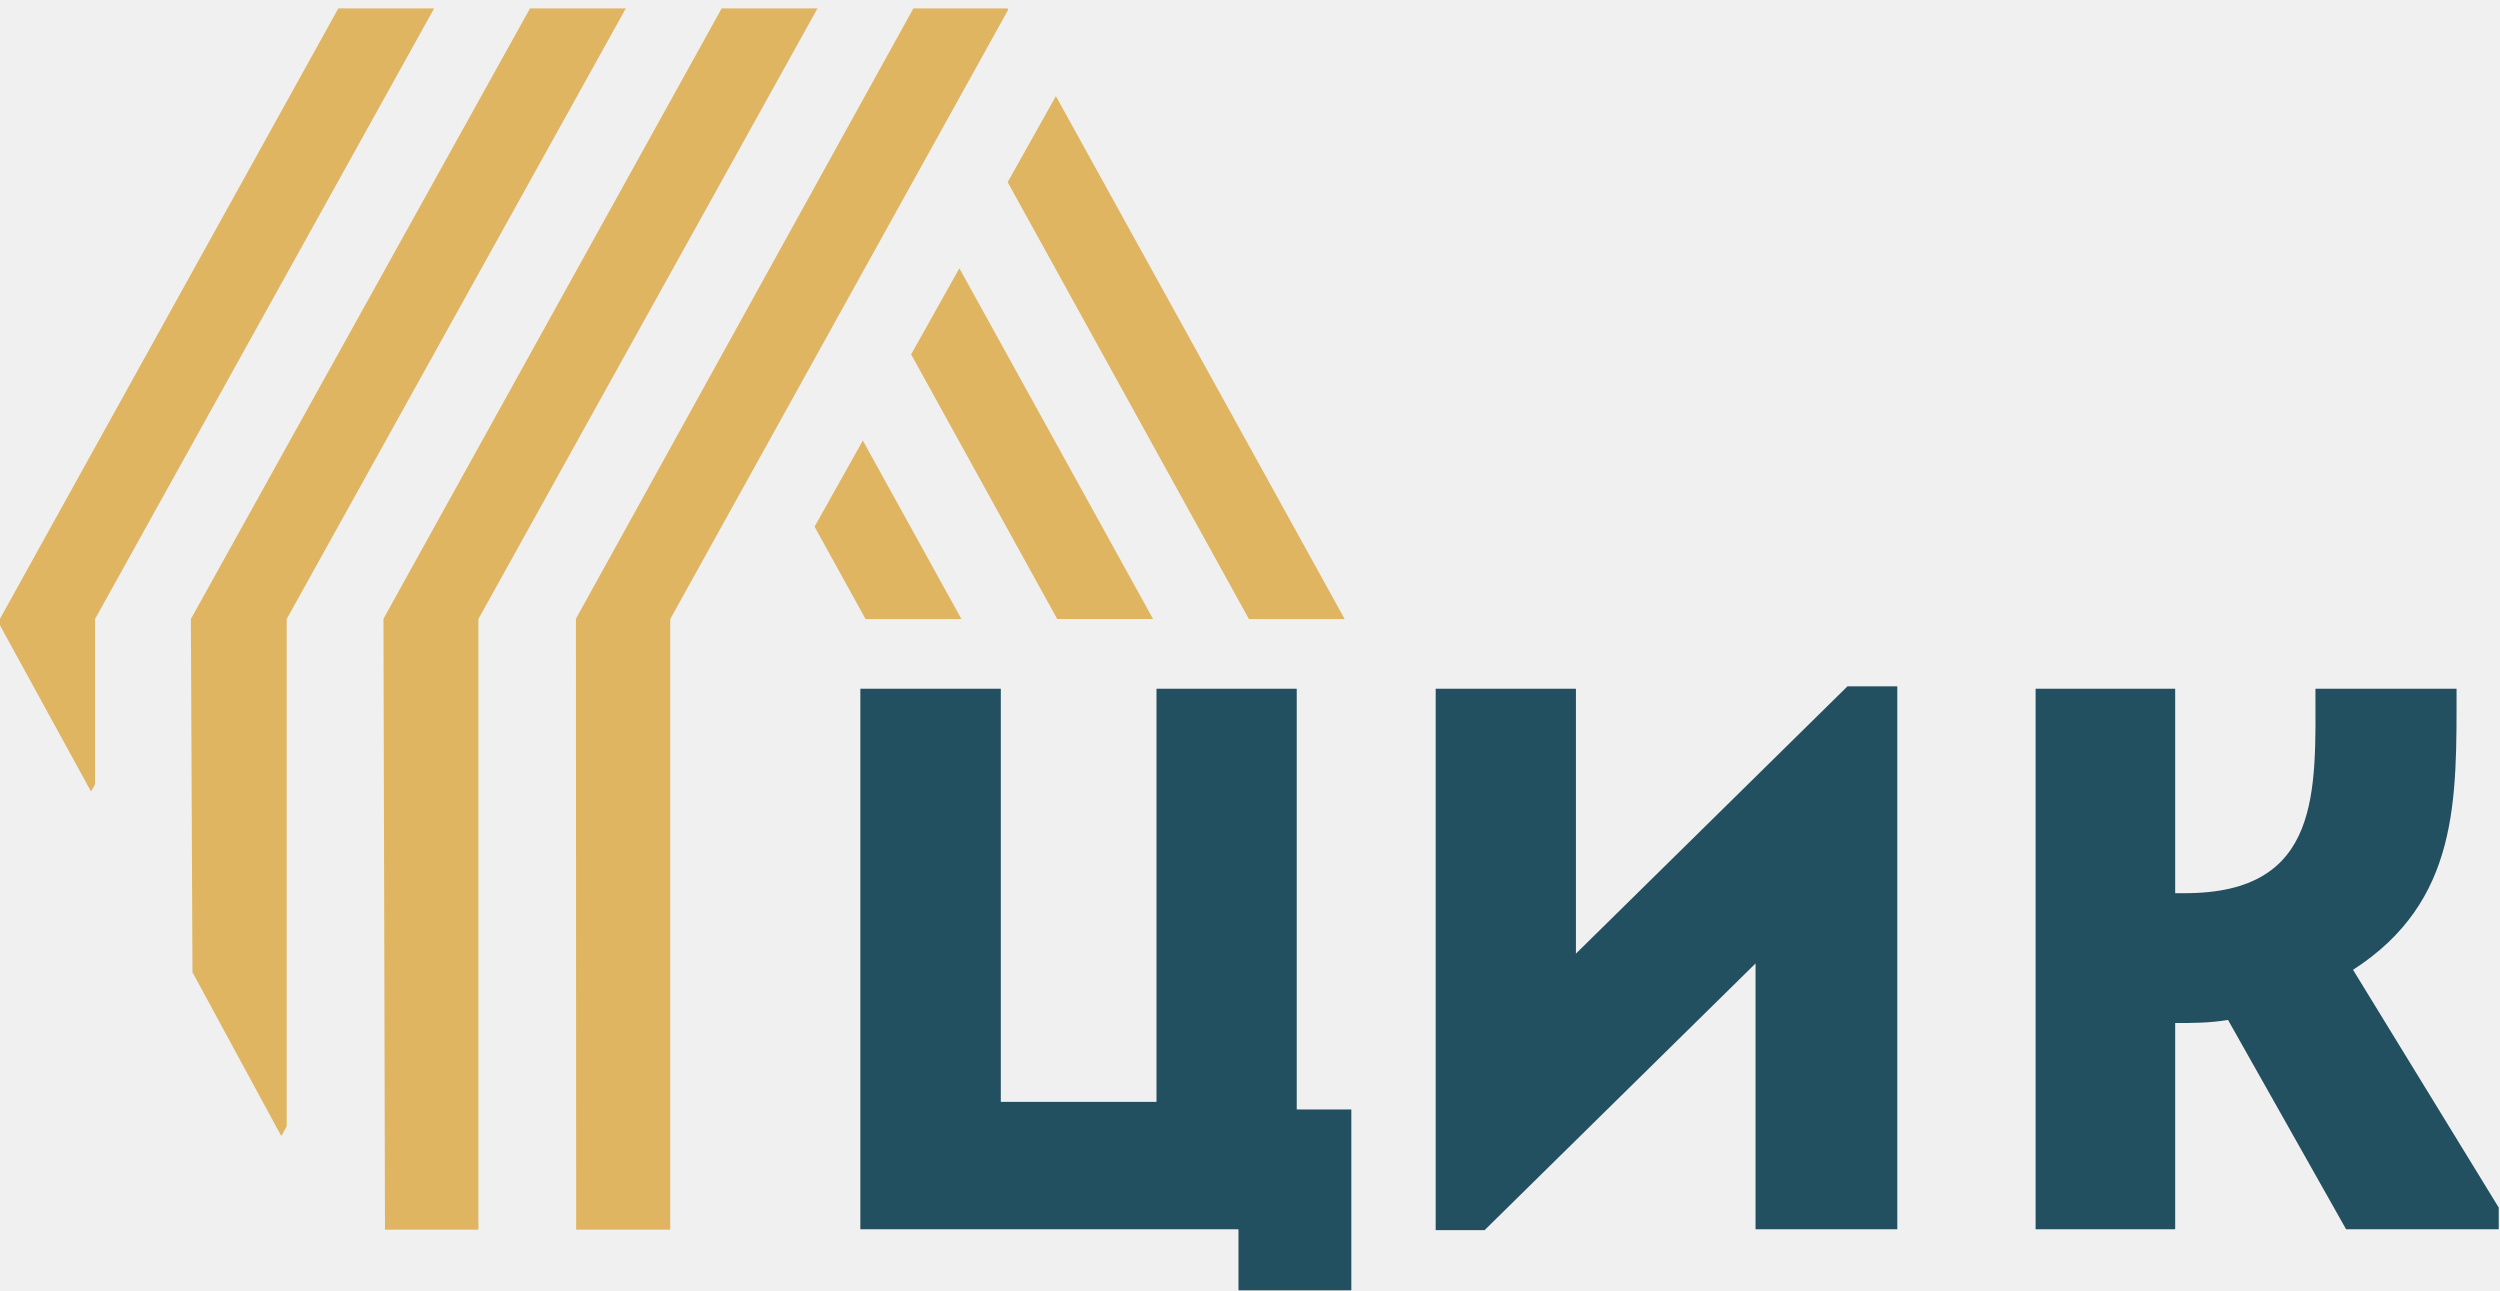
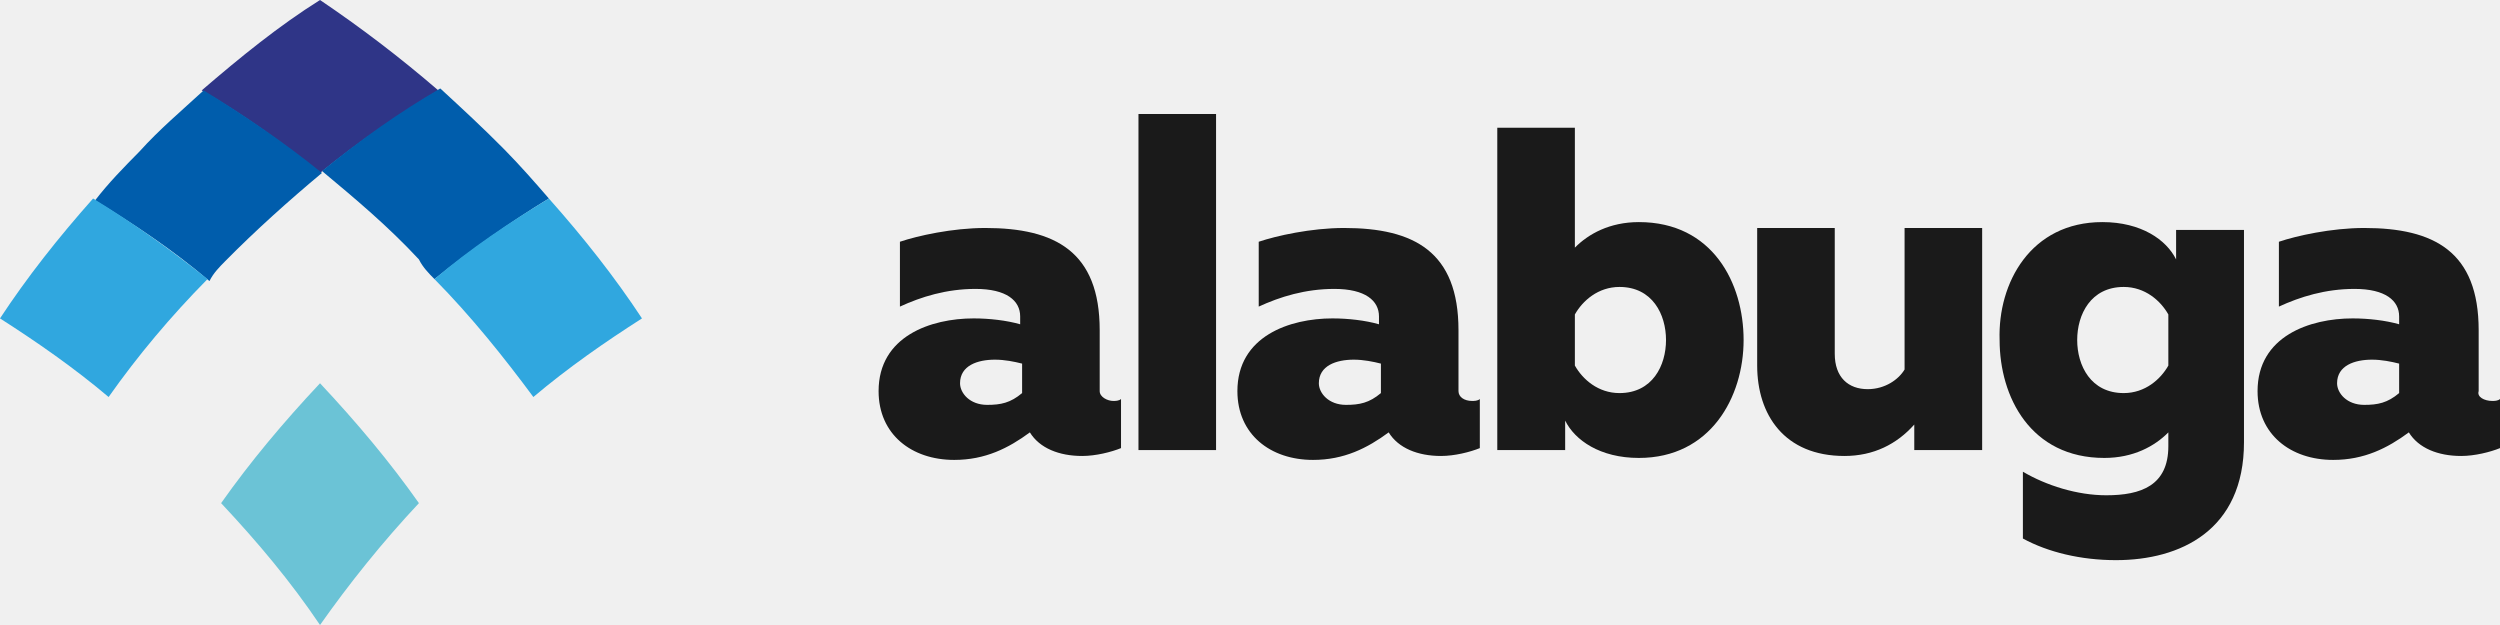
- <svg xmlns="http://www.w3.org/2000/svg" width="124" height="64" viewBox="0 0 124 64" fill="none">
-   <g clip-path="url(#clip0_3_8)">
-     <path fill-rule="evenodd" clip-rule="evenodd" d="M45.304 0.416H49.971L50.007 0.481L33.245 30.704V60.992H28.578L28.566 30.689L45.304 0.416Z" fill="#E0B562" />
-     <path fill-rule="evenodd" clip-rule="evenodd" d="M23.728 47.362V60.992H19.095L19.02 30.689L35.795 0.416H40.548L23.728 30.704V38.907V47.362Z" fill="#E0B562" />
-     <path fill-rule="evenodd" clip-rule="evenodd" d="M14.22 47.388V55.868L13.951 56.348L9.546 48.225L9.467 30.704L26.288 0.416H31.041L14.22 30.704V38.907V47.388Z" fill="#E0B562" />
-     <path fill-rule="evenodd" clip-rule="evenodd" d="M4.714 30.704V38.907L4.515 39.26L0 31.02V30.689L16.781 0.416H21.534L4.714 30.704Z" fill="#E0B562" />
-     <path fill-rule="evenodd" clip-rule="evenodd" d="M61.946 30.705L49.98 9.036L52.372 4.768L66.696 30.705H61.946Z" fill="#E0B562" />
-     <path fill-rule="evenodd" clip-rule="evenodd" d="M52.439 30.704L45.191 17.578L47.585 13.307L57.193 30.704H52.439Z" fill="#E0B562" />
-     <path fill-rule="evenodd" clip-rule="evenodd" d="M42.797 21.851L47.687 30.705H42.932L40.402 26.123L42.797 21.851Z" fill="#E0B562" />
-     <path fill-rule="evenodd" clip-rule="evenodd" d="M42.673 60.97H61.428V64H67.026V55.031H64.318V34.161H57.362V54.651H49.64V34.161H42.673L42.673 60.97ZM87.075 47.788V60.97C89.426 60.97 91.788 60.97 94.106 60.97V34.041H91.636L78.166 47.3V34.161C75.848 34.161 73.529 34.161 71.21 34.161V61.014H73.637L87.074 47.788H87.075ZM107.889 60.97V50.742C108.763 50.742 109.594 50.742 110.51 50.589L116.366 60.97H123.937V59.895L116.711 48.103C121.996 44.693 121.845 39.633 121.845 34.161C119.494 34.161 117.164 34.161 114.846 34.161C114.846 39.177 115.191 44.302 108.375 44.302H107.889V34.161C105.528 34.161 103.241 34.161 100.966 34.161V60.97C103.241 60.97 105.528 60.97 107.889 60.97Z" fill="#235060" />
+ <svg xmlns="http://www.w3.org/2000/svg" width="172" height="43" viewBox="0 0 172 43" fill="none">
+   <g clip-path="url(#clip0_164_270)">
+     <path d="M22.017 11.899C24.686 9.736 27.488 7.843 30.157 6.22C27.488 3.921 24.819 1.893 22.017 0C19.215 1.758 16.546 3.921 13.877 6.22C16.68 7.843 19.348 9.736 22.017 11.899Z" fill="#2F3587" />
+     <path d="M15.479 17.984C17.614 15.821 19.882 13.793 22.151 11.899C19.482 9.736 16.68 7.843 14.011 6.22C12.543 7.572 10.942 8.925 9.607 10.412C8.54 11.494 7.472 12.576 6.538 13.793C9.207 15.415 11.876 17.173 14.411 19.337C14.678 18.796 15.078 18.39 15.479 17.984Z" fill="#005DAC" />
+     <path d="M7.472 27.314C9.474 24.475 11.742 21.77 14.278 19.201C11.742 17.173 9.074 15.28 6.405 13.657C4.003 16.362 1.868 19.066 0 21.906C2.535 23.528 5.071 25.286 7.472 27.314Z" fill="#30A7DF" />
+     <path d="M29.89 19.201C32.425 17.173 35.094 15.28 37.763 13.657C36.829 12.575 35.761 11.358 34.694 10.277C33.226 8.789 31.758 7.437 30.29 6.085C27.488 7.708 24.819 9.601 22.151 11.764C24.419 13.657 26.687 15.55 28.822 17.849C29.089 18.39 29.489 18.796 29.89 19.201Z" fill="#005DAC" />
+     <path d="M36.695 27.314C39.097 25.286 41.632 23.528 44.168 21.906C42.299 19.066 40.164 16.362 37.763 13.657C35.094 15.28 32.425 17.038 29.89 19.201C32.425 21.77 34.694 24.61 36.695 27.314Z" fill="#30A7DF" />
+     <path d="M22.017 43C24.019 40.16 26.287 37.321 28.822 34.616C26.821 31.777 24.552 29.072 22.017 26.368C19.482 29.072 17.213 31.777 15.212 34.616C17.747 37.321 20.015 40.025 22.017 43Z" fill="#6BC3D6" />
+     <path d="M76.593 27.585C76.726 27.585 76.993 27.585 77.126 27.45V30.83C76.459 31.101 75.392 31.371 74.458 31.371C72.856 31.371 71.522 30.83 70.855 29.748C69.387 30.83 67.786 31.642 65.651 31.642C62.715 31.642 60.447 29.884 60.447 26.909C60.447 23.123 64.05 21.906 66.985 21.906C68.053 21.906 69.254 22.041 70.188 22.311V21.77C70.188 20.689 69.254 19.877 67.119 19.877C65.117 19.877 63.383 20.418 61.915 21.094V16.632C63.116 16.226 65.517 15.685 67.786 15.685C72.59 15.685 75.659 17.308 75.659 22.717V26.909C75.659 27.314 76.192 27.585 76.593 27.585ZM67.919 27.855C68.853 27.855 69.52 27.72 70.321 27.044V25.016C69.787 24.881 69.12 24.745 68.453 24.745C67.252 24.745 66.051 25.151 66.051 26.368C66.051 27.044 66.718 27.855 67.919 27.855Z" fill="#1A1A1A" />
+     <path d="M83.665 7.843V30.965H78.327V7.843H83.665Z" fill="#1A1A1A" />
+     <path d="M101.278 27.585C101.412 27.585 101.679 27.585 101.812 27.45V30.83C101.145 31.101 100.078 31.371 99.144 31.371C97.542 31.371 96.208 30.83 95.541 29.748C94.073 30.83 92.472 31.642 90.337 31.642C87.401 31.642 85.133 29.884 85.133 26.909C85.133 23.123 88.735 21.906 91.671 21.906C92.739 21.906 93.939 22.041 94.874 22.311V21.77C94.874 20.689 93.939 19.877 91.805 19.877C89.803 19.877 88.068 20.418 86.6 21.094V16.632C87.801 16.226 90.203 15.685 92.472 15.685C97.275 15.685 100.344 17.308 100.344 22.717V26.909C100.344 27.314 100.745 27.585 101.278 27.585ZM92.605 27.855C93.539 27.855 94.206 27.72 95.007 27.044V25.016C94.473 24.881 93.806 24.745 93.139 24.745C91.938 24.745 90.737 25.151 90.737 26.368C90.737 27.044 91.404 27.855 92.605 27.855Z" fill="#1A1A1A" />
+     <path d="M108.351 8.789V17.038C109.285 16.091 110.753 15.28 112.754 15.28C117.825 15.28 119.96 19.472 119.96 23.393C119.96 27.314 117.691 31.506 112.754 31.506C110.085 31.506 108.351 30.289 107.683 28.937V30.965H103.013V8.789H108.351ZM111.42 19.742C109.952 19.742 108.884 20.689 108.351 21.635V25.151C108.884 26.098 109.952 27.044 111.42 27.044C113.688 27.044 114.622 25.151 114.622 23.393C114.622 21.635 113.688 19.742 111.42 19.742Z" fill="#1A1A1A" />
+     <path d="M136.372 15.821V30.965H131.702V29.208C130.501 30.56 128.9 31.371 126.898 31.371C122.762 31.371 120.894 28.532 120.894 25.151V15.685H126.231V24.34C126.231 25.962 127.165 26.774 128.5 26.774C129.701 26.774 130.635 26.098 131.035 25.421V15.685H136.372V15.821Z" fill="#1A1A1A" />
+     <path d="M144.645 15.28C147.314 15.28 149.049 16.497 149.716 17.849V15.821H154.386V30.424C154.386 36.509 149.983 38.538 145.58 38.538C143.178 38.538 140.909 37.997 139.175 37.05V32.453C140.776 33.399 142.911 34.075 144.912 34.075C147.314 34.075 149.182 33.399 149.182 30.695V29.748C148.248 30.695 146.78 31.506 144.779 31.506C139.708 31.506 137.573 27.314 137.573 23.393C137.44 19.472 139.708 15.28 144.645 15.28ZM146.113 19.742C143.845 19.742 142.911 21.635 142.911 23.393C142.911 25.151 143.845 27.044 146.113 27.044C147.581 27.044 148.649 26.097 149.182 25.151V21.635C148.649 20.689 147.581 19.742 146.113 19.742Z" fill="#1A1A1A" />
+     <path d="M171.466 27.585C171.6 27.585 171.867 27.585 172 27.45V30.83C171.333 31.101 170.265 31.371 169.331 31.371C167.73 31.371 166.396 30.83 165.728 29.748C164.261 30.83 162.659 31.642 160.524 31.642C157.589 31.642 155.32 29.884 155.32 26.909C155.32 23.123 158.923 21.906 161.859 21.906C162.926 21.906 164.127 22.041 165.061 22.311V21.77C165.061 20.689 164.127 19.877 161.992 19.877C159.991 19.877 158.256 20.418 156.788 21.094V16.632C157.989 16.226 160.391 15.685 162.659 15.685C167.463 15.685 170.532 17.308 170.532 22.717V26.909C170.399 27.314 170.932 27.585 171.466 27.585ZM162.659 27.855C163.593 27.855 164.261 27.72 165.061 27.044V25.016C164.528 24.881 163.86 24.745 163.193 24.745C161.992 24.745 160.791 25.151 160.791 26.368C160.791 27.044 161.458 27.855 162.659 27.855Z" fill="#1A1A1A" />
  </g>
  <defs>
-     <clipPath id="clip0_3_8">
-       <rect width="124" height="64" fill="white" />
+     <clipPath id="clip0_164_270">
+       <rect width="172" height="43" fill="white" />
    </clipPath>
  </defs>
</svg>
